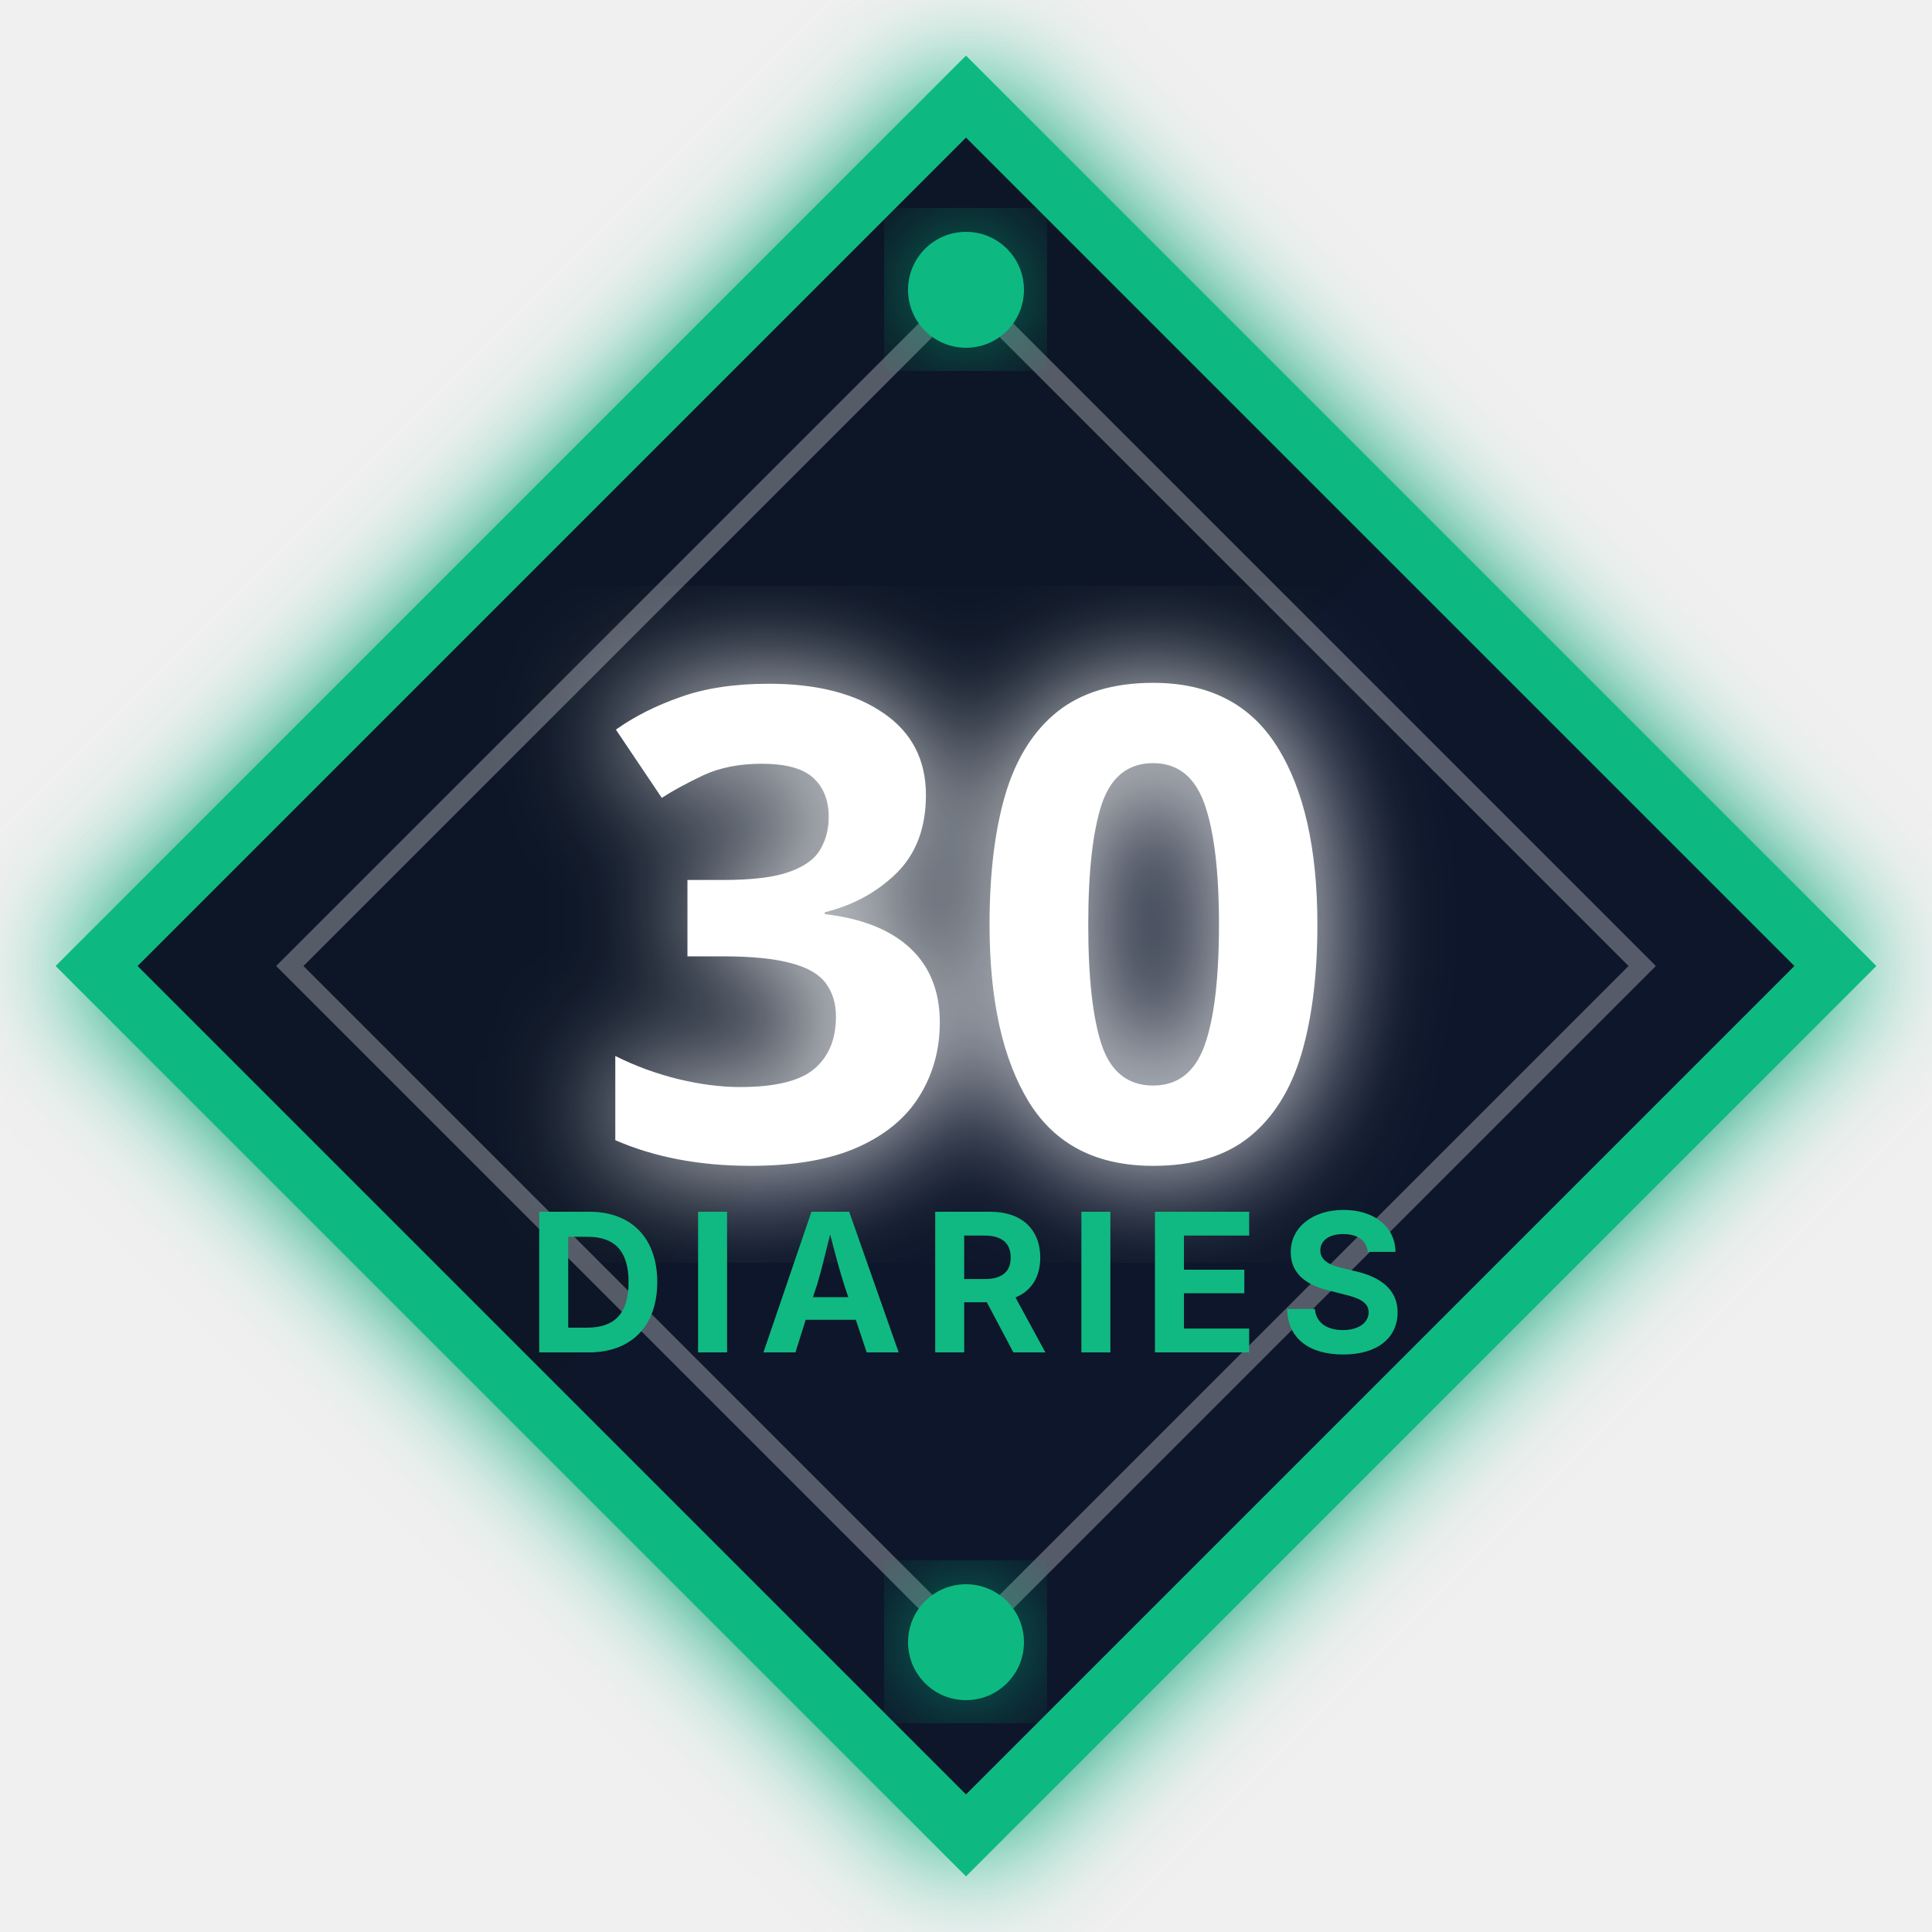
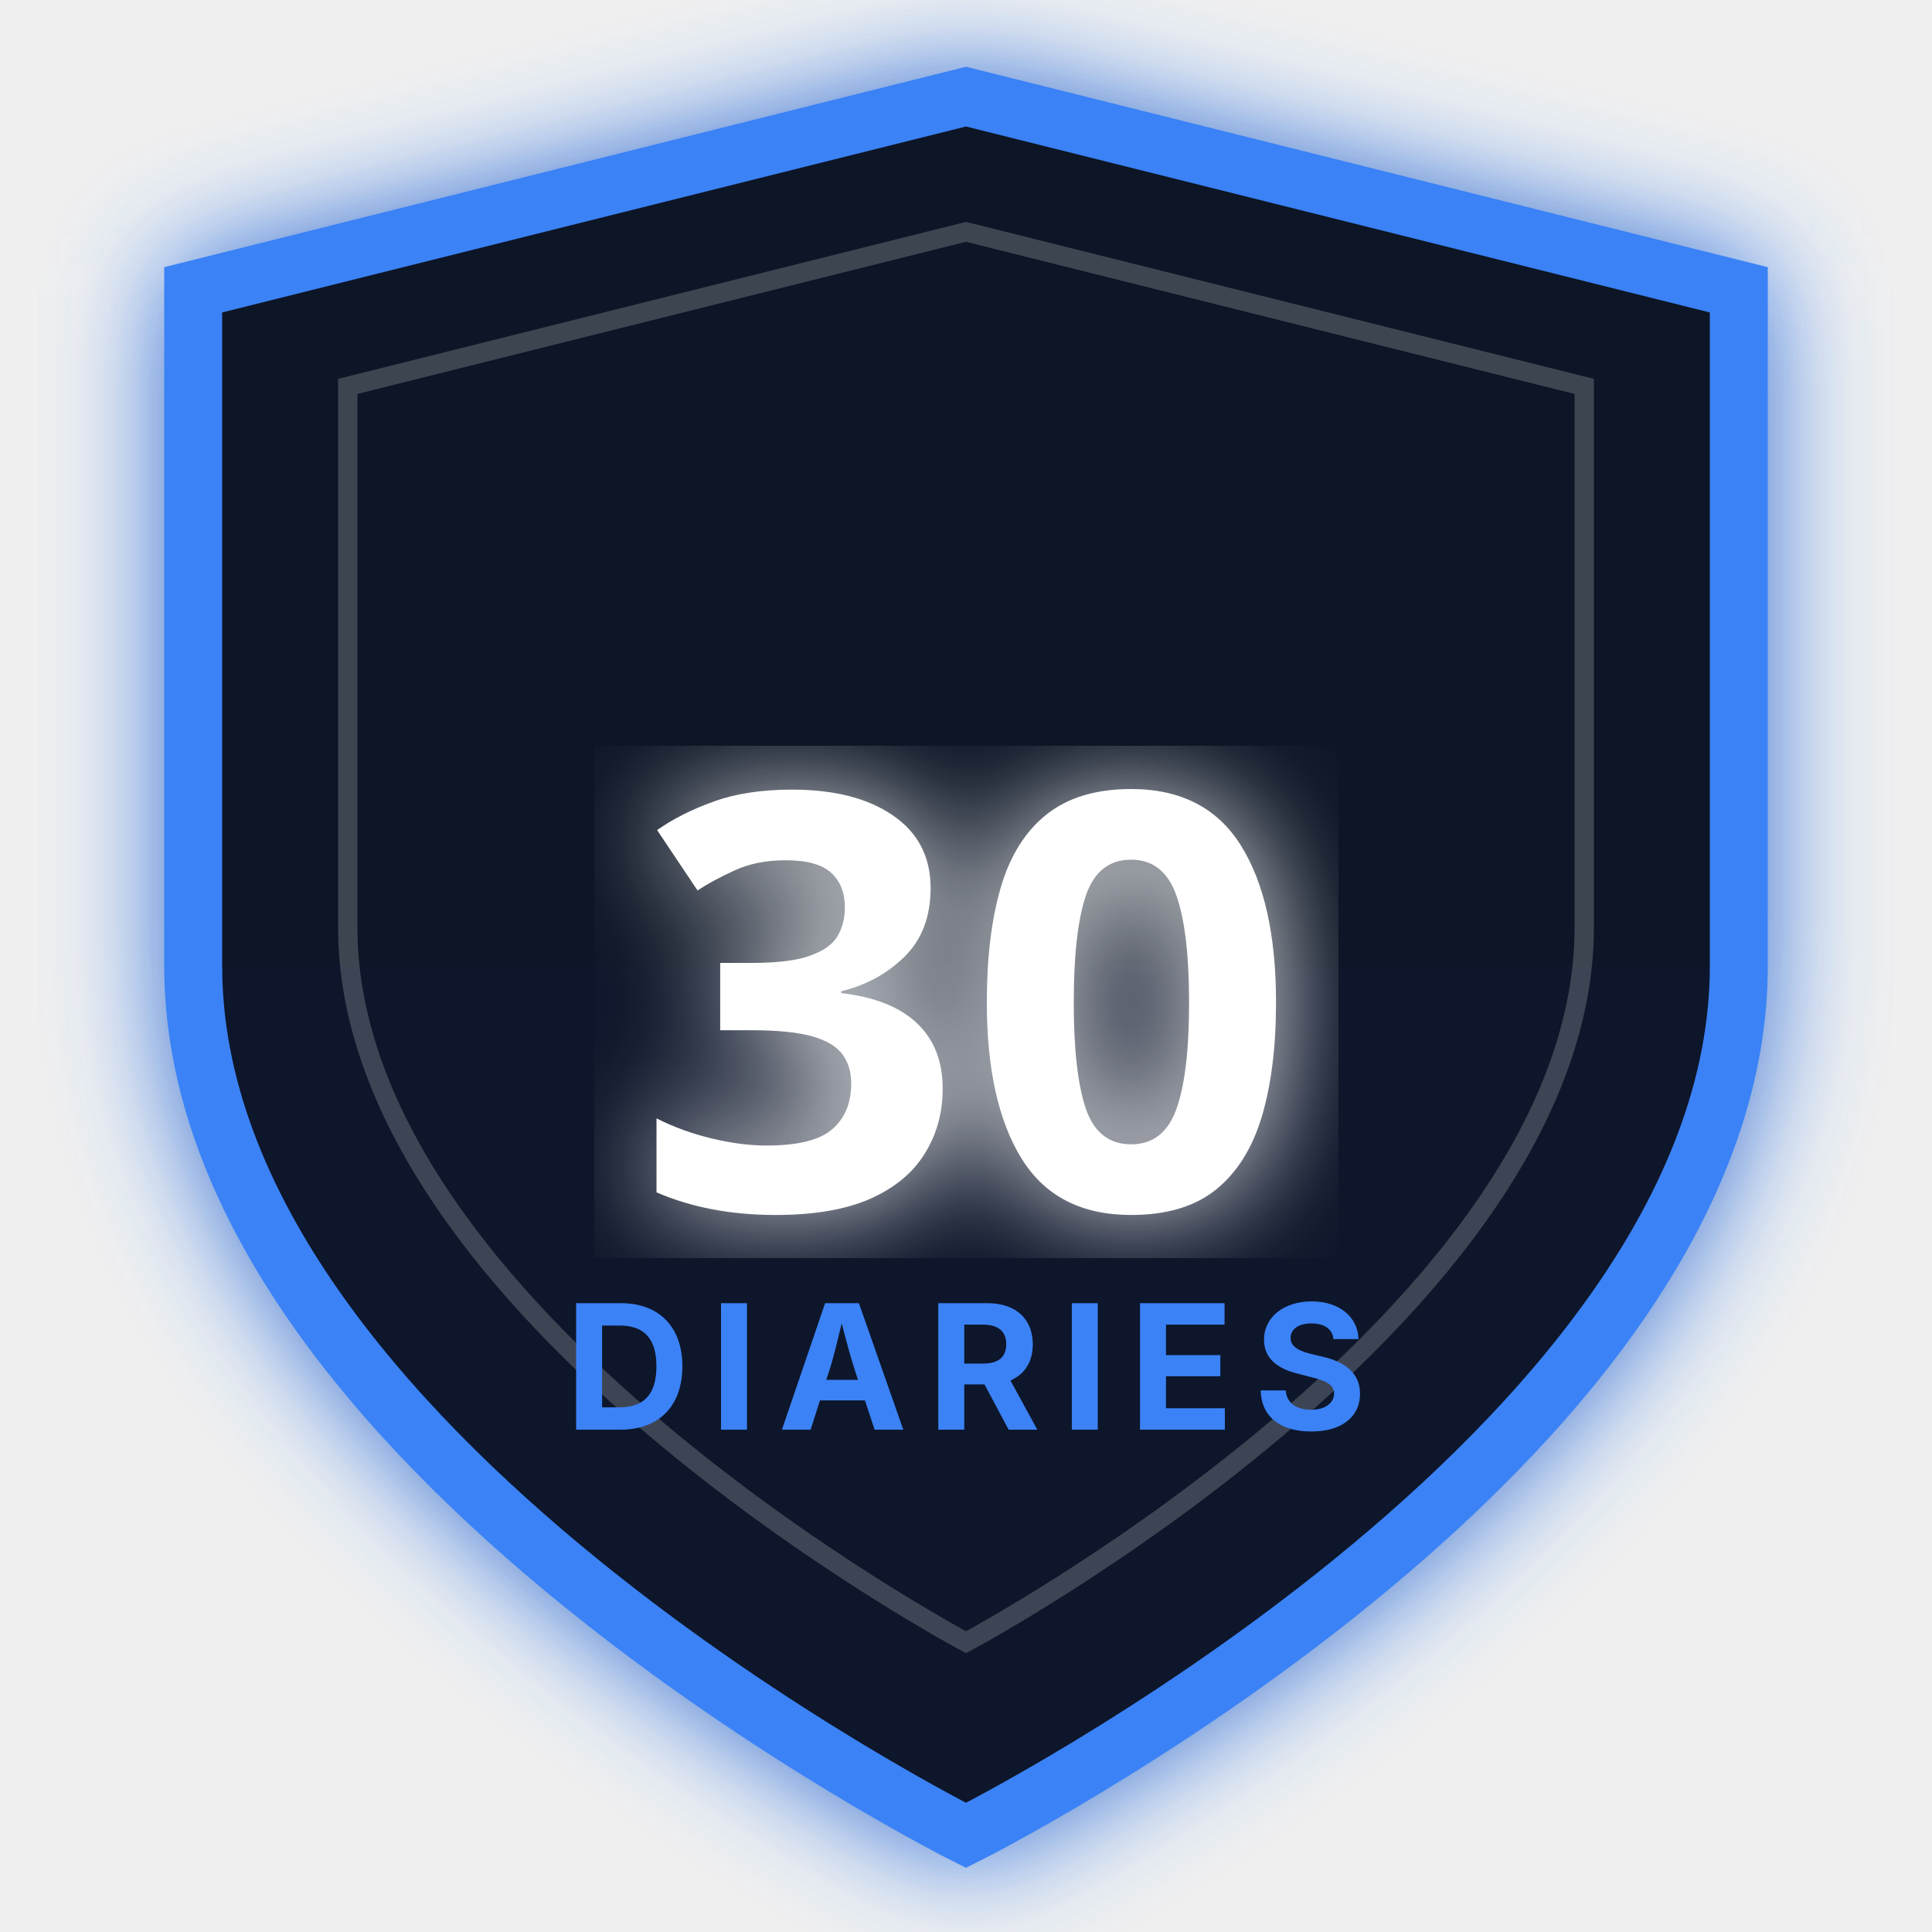
<svg xmlns="http://www.w3.org/2000/svg" viewBox="0 0 100 100">
  <defs>
-     <filter id="glow" x="-20%" y="-20%" width="140%" height="140%">
+     <filter id="glow2">
      <feGaussianBlur stdDeviation="3" result="blur" />
      <feMerge>
        <feMergeNode in="blur" />
        <feMergeNode in="SourceGraphic" />
      </feMerge>
    </filter>
-     <linearGradient id="bg" x1="0%" y1="0%" x2="100%" y2="100%">
+     <linearGradient id="gradB" x1="0%" y1="0%" x2="0%" y2="100%">
      <stop offset="0%" stop-color="#111827" />
      <stop offset="100%" stop-color="#0f172a" />
    </linearGradient>
  </defs>
-   <polygon points="50,5 95,50 50,95 5,50" fill="url(#bg)" stroke="#10b981" stroke-width="3" filter="url(#glow)" />
-   <polygon points="50,15 85,50 50,85 15,50" fill="none" stroke="#ffffff" stroke-width="1" opacity="0.3" />
-   <circle cx="50" cy="15" r="3" fill="#10b981" filter="url(#glow)" />
-   <circle cx="50" cy="85" r="3" fill="#10b981" filter="url(#glow)" />
-   <text x="50" y="48" font-family="Impact, 'Arial Black', sans-serif" font-size="34" font-weight="900" fill="#ffffff" text-anchor="middle" dominant-baseline="middle" filter="url(#glow)">30</text>
-   <text x="50" y="70" font-family="system-ui, -apple-system, sans-serif" font-size="10" font-weight="bold" fill="#10b981" text-anchor="middle" letter-spacing="1">DIARIES</text>
+   <path d="M 50,5 L 90,15 L 90,50 C 90,75 50,95 50,95 C 50,95 10,75 10,50 L 10,15 Z" fill="url(#gradB)" stroke="#3b82f6" stroke-width="3" filter="url(#glow2)" />
+   <path d="M 50,12 L 82,20 L 82,48 C 82,68 50,85 50,85 C 50,85 18,68 18,48 L 18,20 Z" fill="none" stroke="#ffffff" stroke-width="1" opacity="0.2" />
+   <text x="50" y="52" font-family="Impact, 'Arial Black', sans-serif" font-size="30" font-weight="900" fill="#ffffff" text-anchor="middle" dominant-baseline="middle" filter="url(#glow2)">30</text>
+   <text x="50" y="74" font-family="system-ui, -apple-system, sans-serif" font-size="9" font-weight="bold" fill="#3b82f6" text-anchor="middle" letter-spacing="1">DIARIES</text>
</svg>
